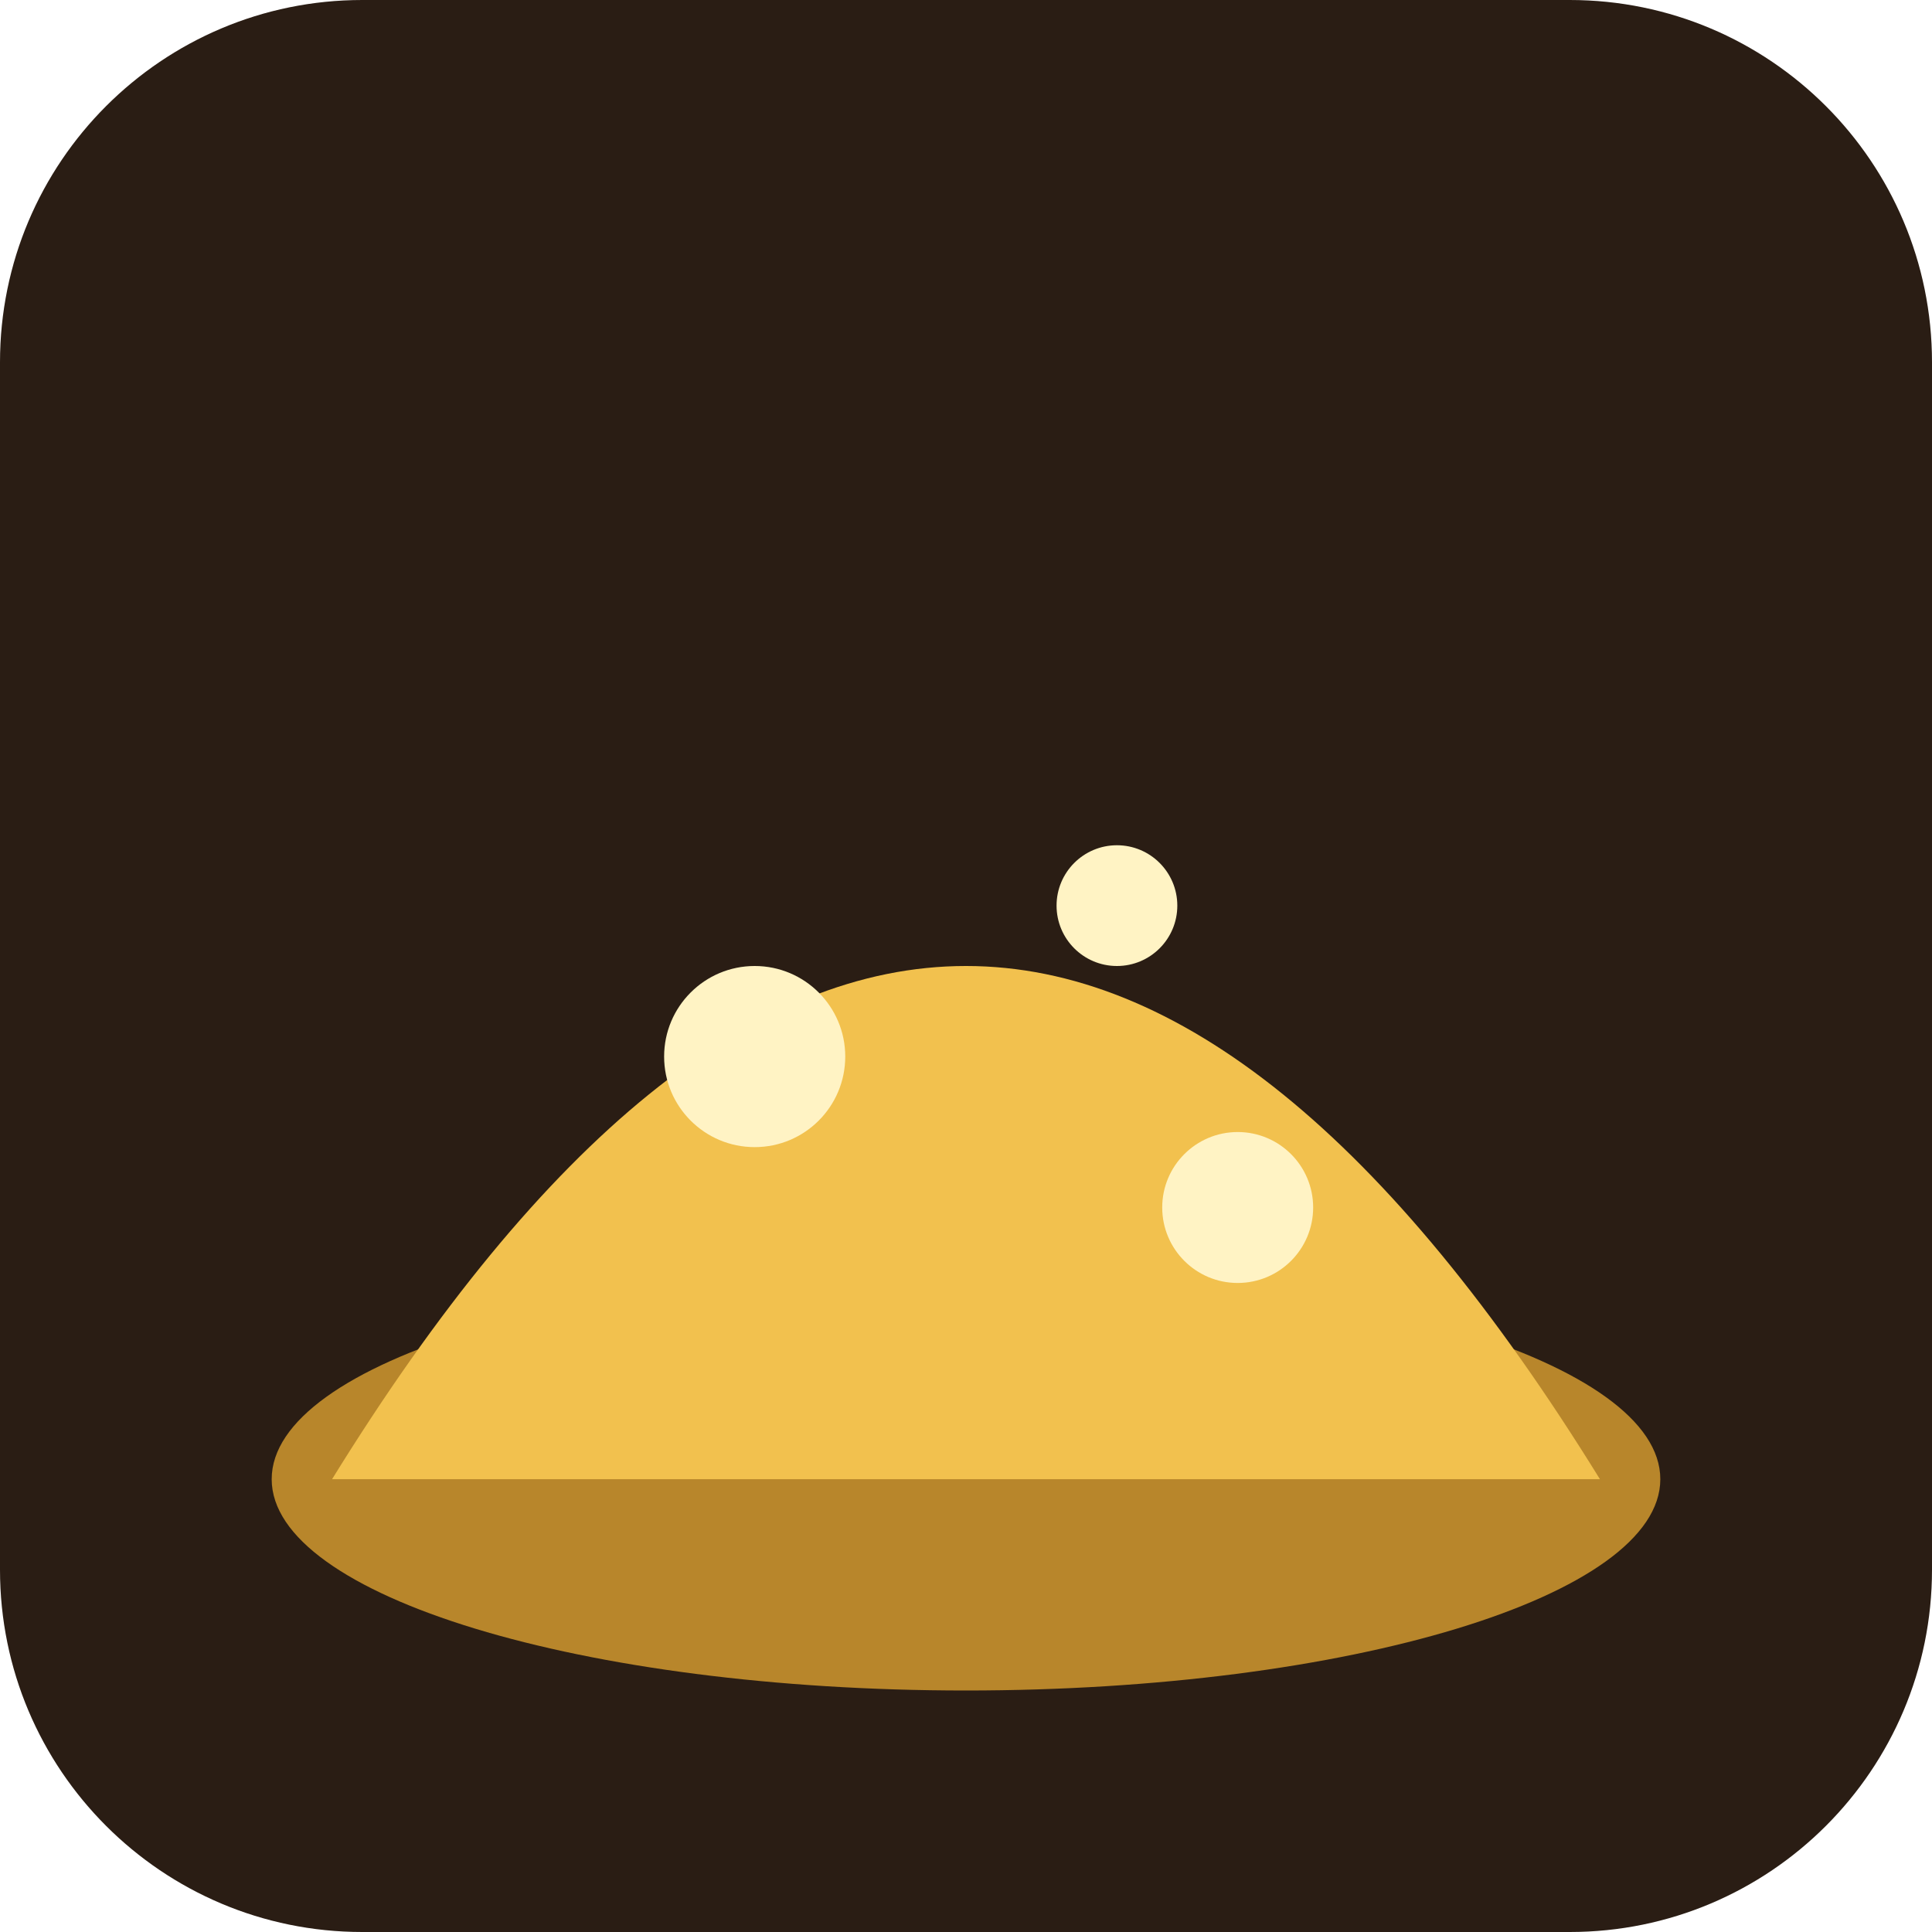
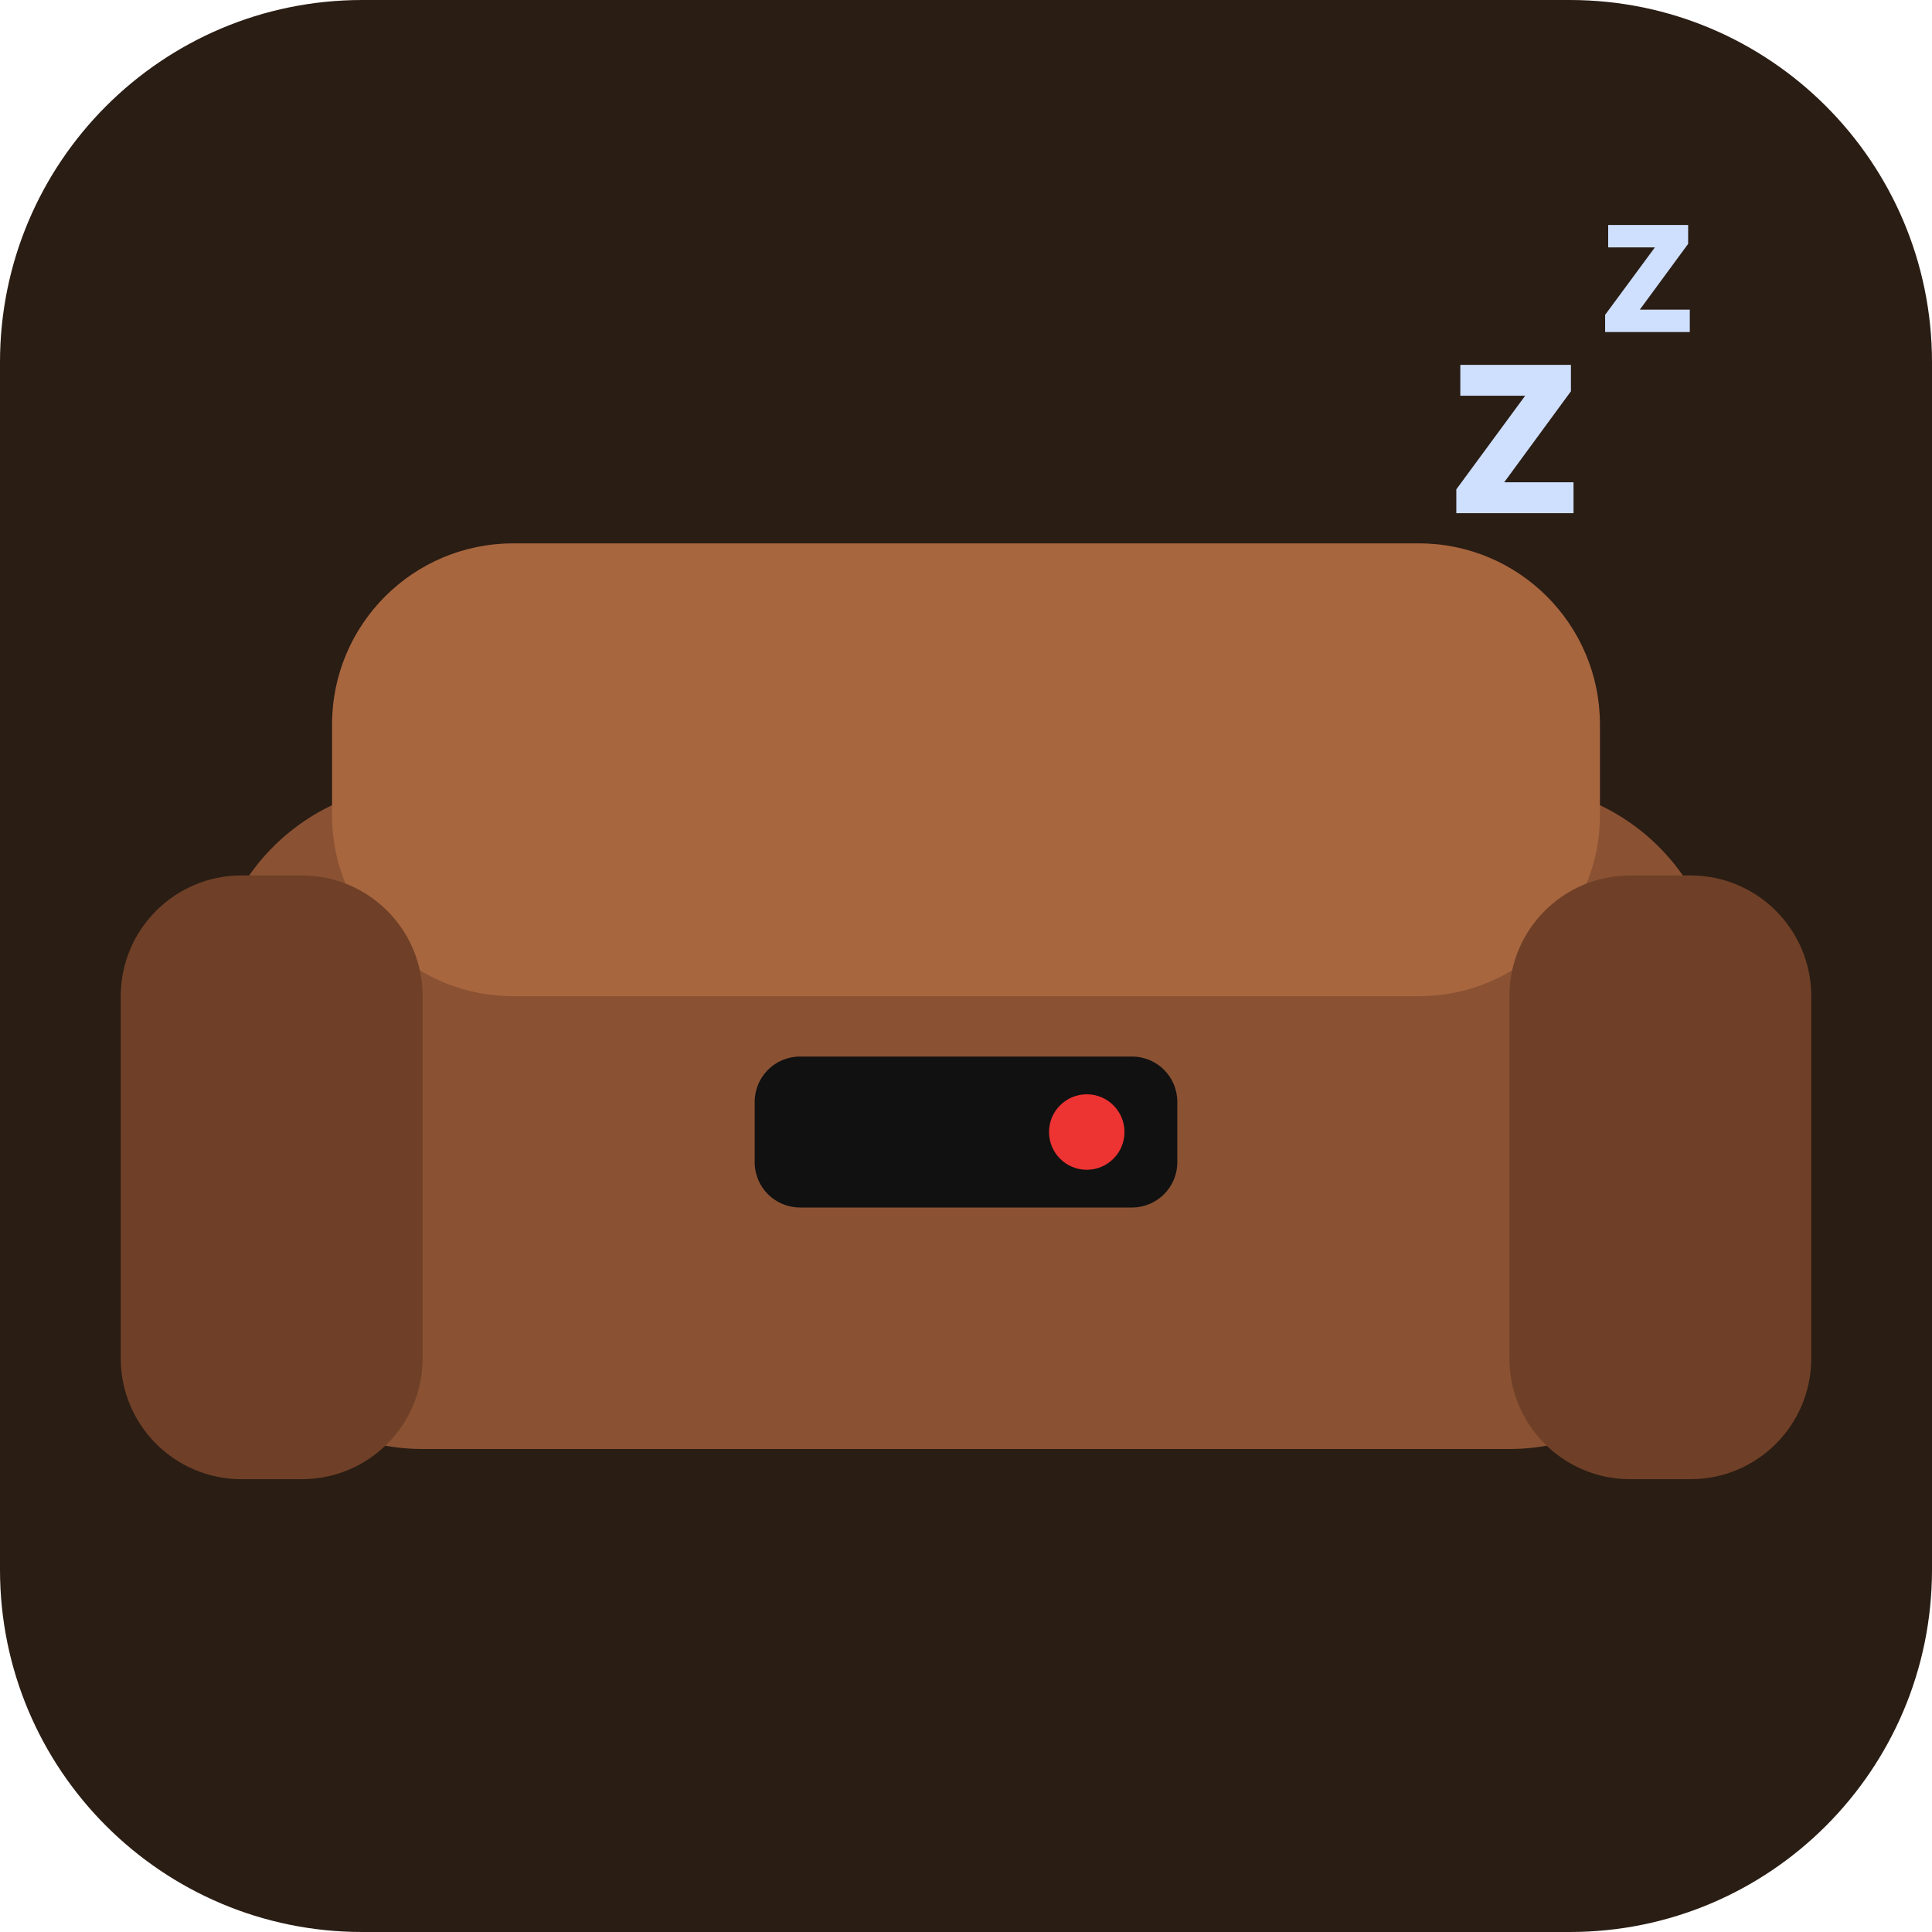
<svg xmlns="http://www.w3.org/2000/svg" width="128" height="128" viewBox="0 0 128 128">
  <rect width="128" height="128" rx="24" fill="#2a1d14" />
-   <ellipse cx="64" cy="98" rx="46" ry="14" fill="#b8862b" />
-   <path d="M22 98 Q64 30 106 98 Z" fill="#f2c14e" />
-   <circle cx="50" cy="70" r="6" fill="#fff3c4" />
-   <circle cx="74" cy="60" r="4" fill="#fff3c4" />
-   <circle cx="82" cy="80" r="5" fill="#fff3c4" />
+   <rect x="14" y="52" width="100" height="44" rx="14" fill="#8a5233" />
+   <rect x="22" y="36" width="84" height="30" rx="12" fill="#a8663f" />
+   <rect x="8" y="58" width="20" height="40" rx="8" fill="#6f4027" />
+   <rect x="100" y="58" width="20" height="40" rx="8" fill="#6f4027" />
+   <rect x="50" y="70" width="28" height="10" rx="3" fill="#111" />
+   <circle cx="72" cy="75" r="2.5" fill="#e33" />
+   <text x="96" y="34" font-family="sans-serif" font-size="18" font-weight="bold" fill="#cfe0ff">z</text>
+   <text x="106" y="22" font-family="sans-serif" font-size="13" font-weight="bold" fill="#cfe0ff">z</text>
</svg>
